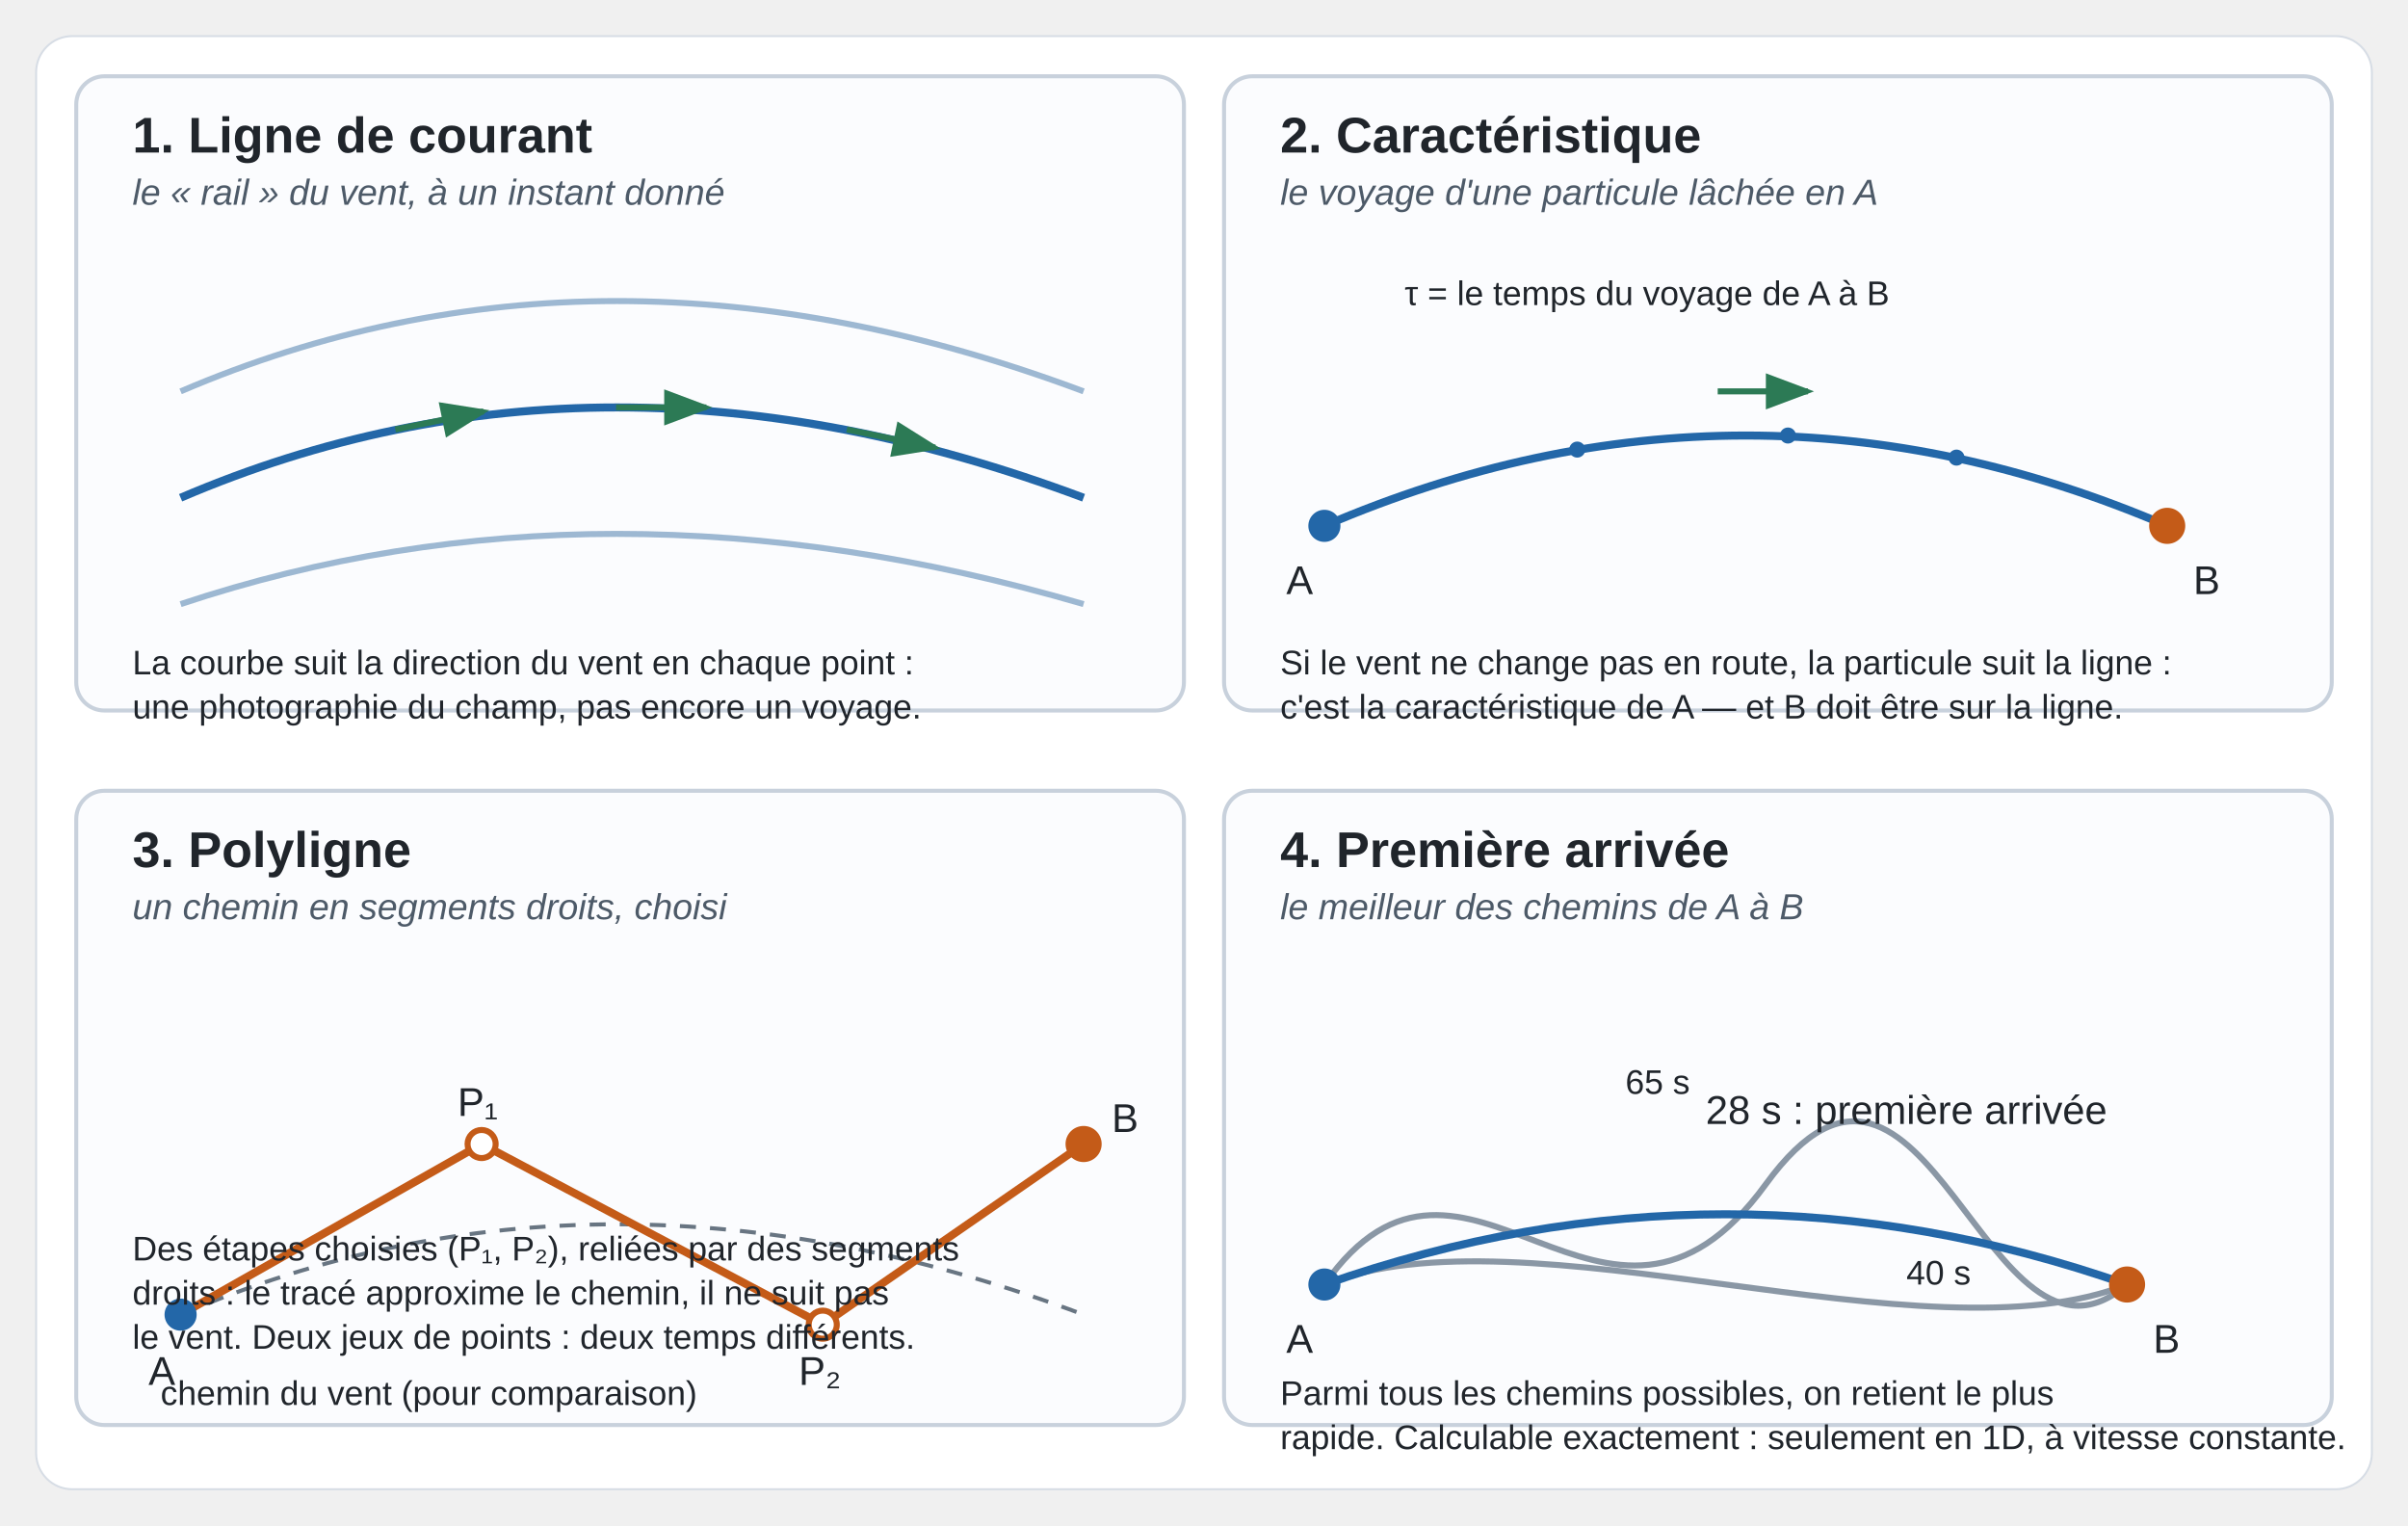
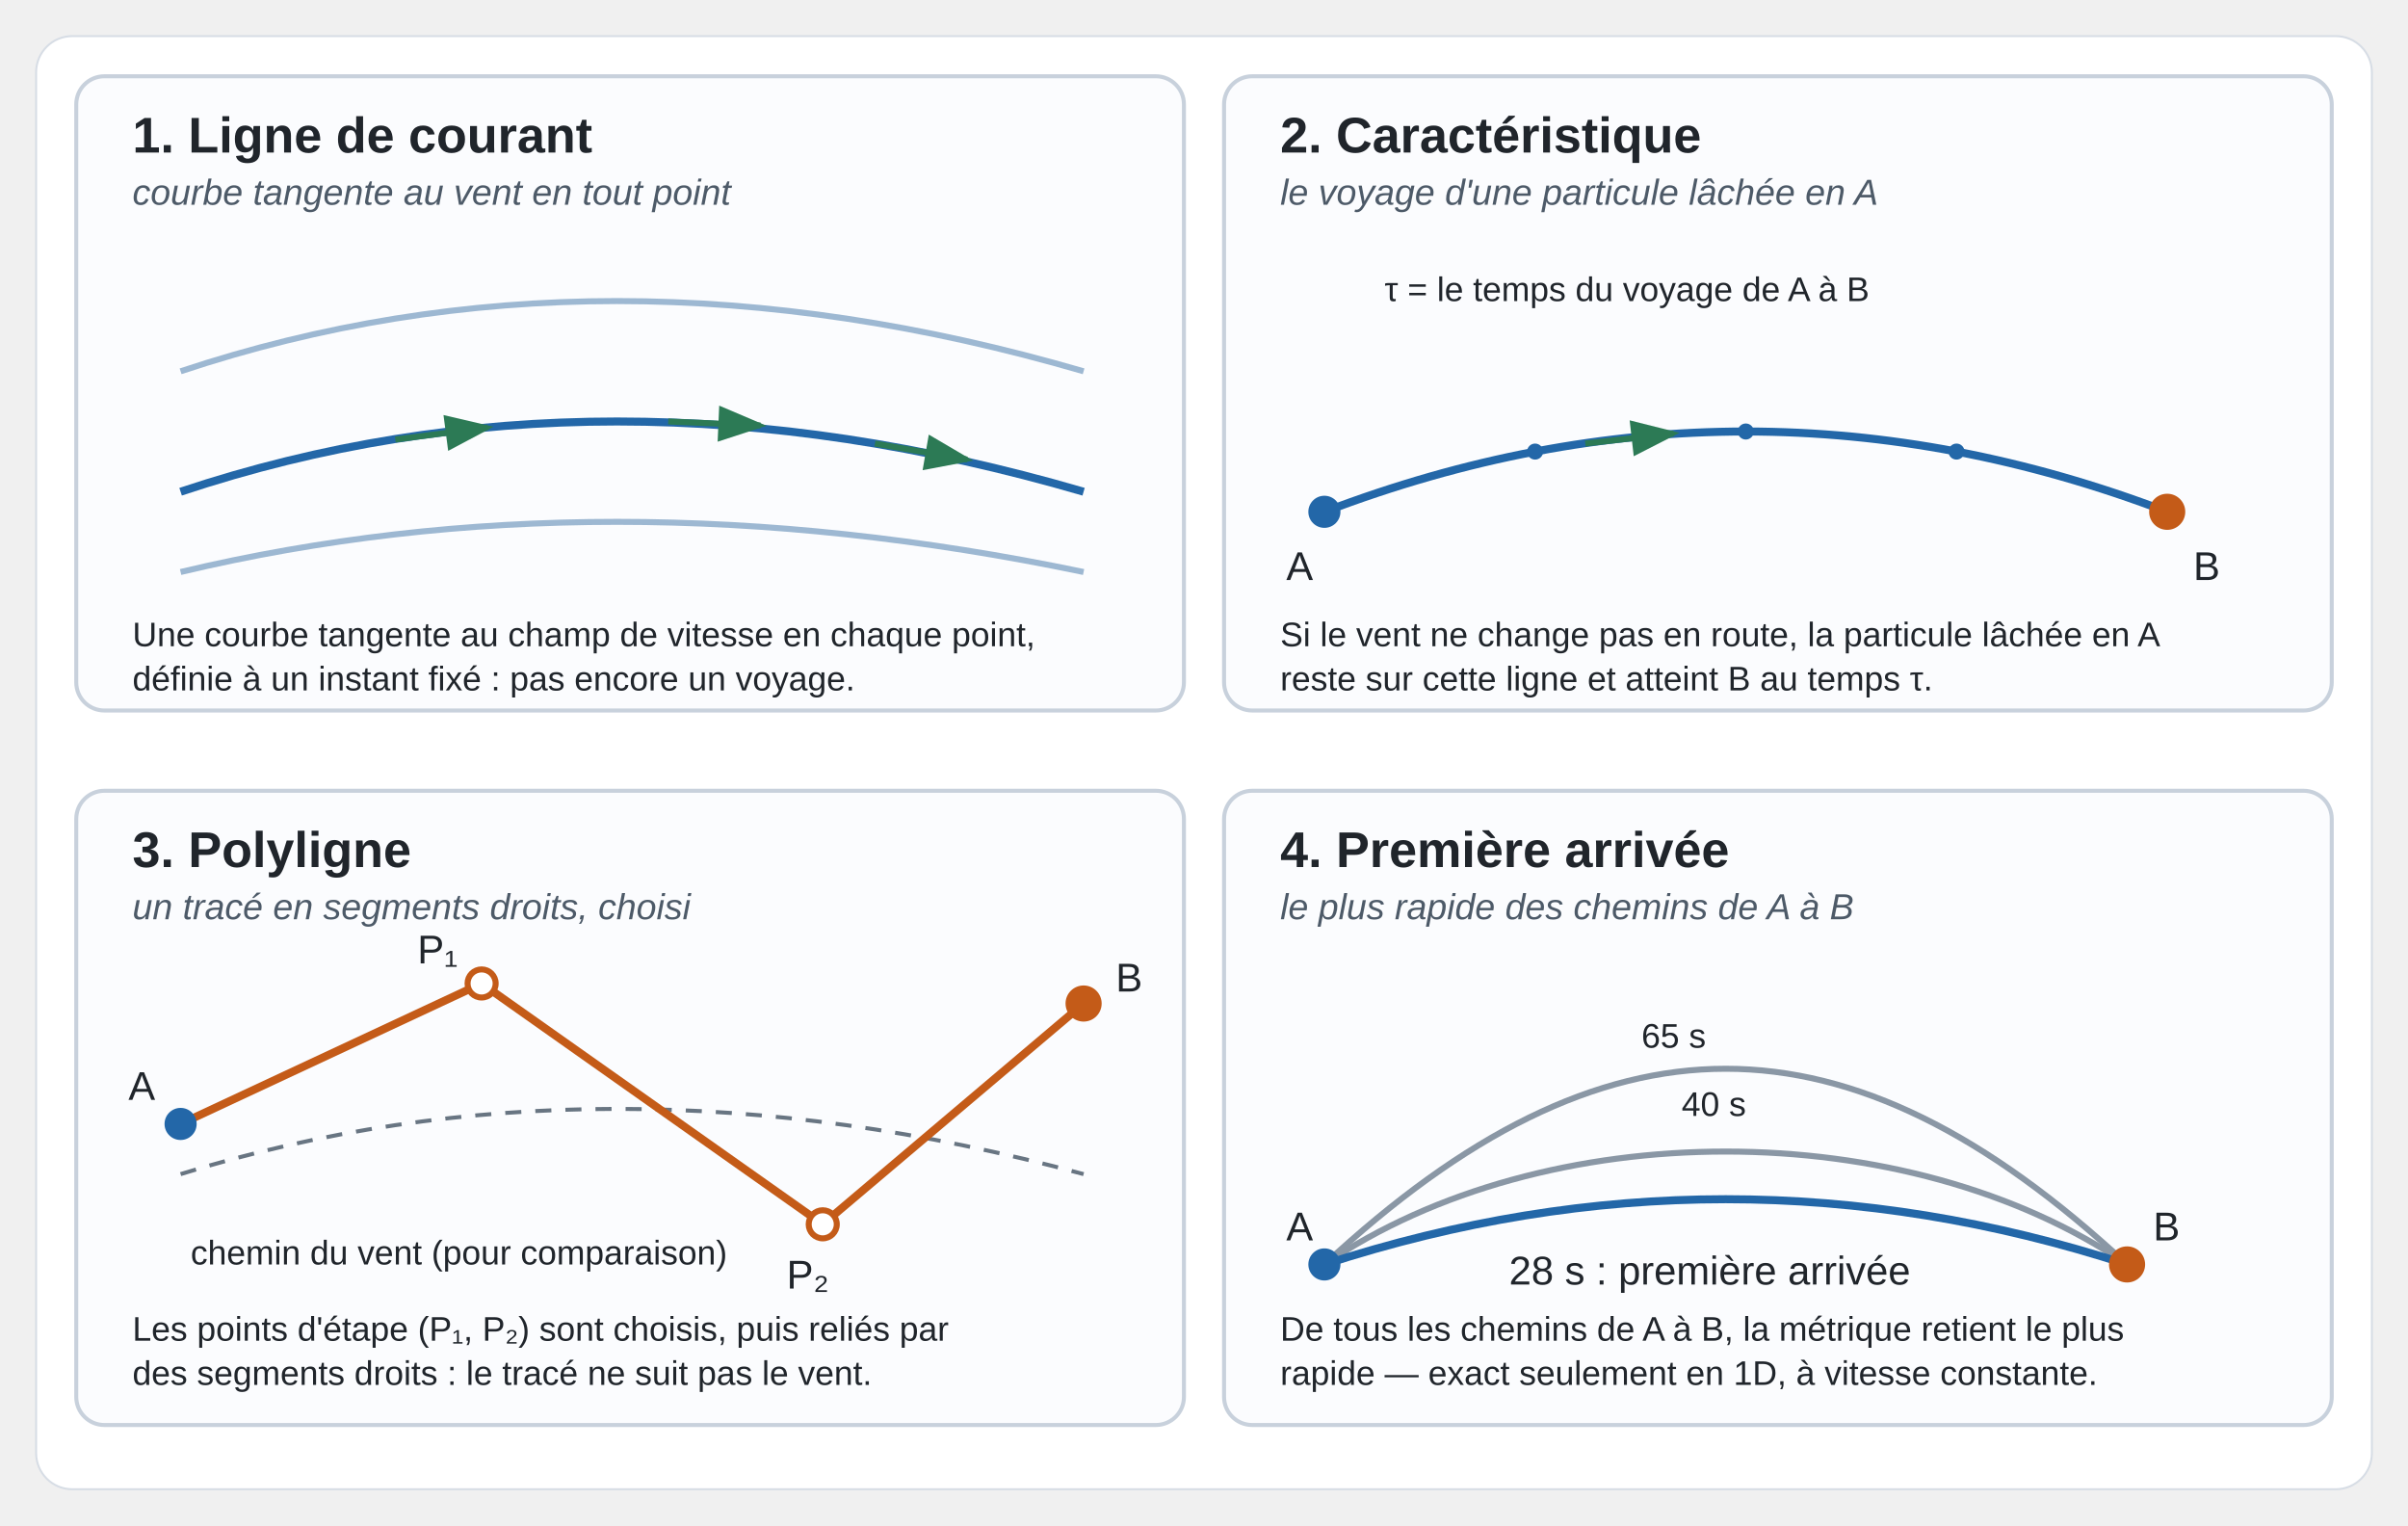
<svg xmlns="http://www.w3.org/2000/svg" width="1200" height="760" viewBox="0 0 1200 760" role="img" aria-labelledby="title desc">
  <defs>
-     <marker id="arrowBlue" markerWidth="9" markerHeight="9" refX="7" refY="3" orient="auto">
-       <path d="M0,0 L0,6 L8,3 z" fill="#2367a8" />
-     </marker>
    <marker id="arrowGreen" markerWidth="9" markerHeight="9" refX="7" refY="3" orient="auto">
      <path d="M0,0 L0,6 L8,3 z" fill="#2c7a55" />
-     </marker>
-     <marker id="arrowOrange" markerWidth="9" markerHeight="9" refX="7" refY="3" orient="auto">
-       <path d="M0,0 L0,6 L8,3 z" fill="#c45b18" />
    </marker>
    <style>
    text{font-family:Arial,Helvetica,sans-serif;fill:#20252b}
    .panel{fill:#fbfcfe;stroke:#c8d1dc;stroke-width:2}
    .heading{font-size:25px;font-weight:700}
    .sub{font-size:18px;font-style:italic;fill:#4d5a68}
    .label{font-size:20px}
    .small{font-size:17px}
    .blue{stroke:#2367a8;fill:none;stroke-width:4}
    .lightblue{stroke:#9db8d2;fill:none;stroke-width:3}
    .orange{stroke:#c45b18;fill:none;stroke-width:4}
    .gray{stroke:#8a97a5;fill:none;stroke-width:3}
    .dash{stroke:#687582;stroke-width:2;stroke-dasharray:8 7;fill:none}
  </style>
  </defs>
  <rect x="18" y="18" width="1164" height="724" rx="18" fill="#ffffff" stroke="#d7dde5" />
  <rect class="panel" x="38" y="38" width="552" height="316" rx="14" />
  <text class="heading" x="66" y="76">1. Ligne de courant</text>
-   <text class="sub" x="66" y="102">le « rail » du vent, à un instant donné</text>
-   <path class="lightblue" d="M 90,195 Q 300,105 540,195" />
-   <path class="blue" d="M 90,248 Q 300,158 540,248" />
-   <path class="lightblue" d="M 90,301 Q 300,231 540,301" />
-   <line x1="197" y1="214" x2="241" y2="205" stroke="#2c7a55" stroke-width="3" marker-end="url(#arrowGreen)" />
-   <line x1="307" y1="203" x2="352" y2="203" stroke="#2c7a55" stroke-width="3" marker-end="url(#arrowGreen)" />
-   <line x1="422" y1="214" x2="466" y2="223" stroke="#2c7a55" stroke-width="3" marker-end="url(#arrowGreen)" />
-   <text class="small" x="66" y="336">La courbe suit la direction du vent en chaque point :</text>
-   <text class="small" x="66" y="336" dy="22">une photographie du champ, pas encore un voyage.</text>
+   <text class="sub" x="66" y="102">courbe tangente au vent en tout point</text>
+   <path class="lightblue" d="M 90,185 Q 300,115 540,185" />
+   <path class="blue" d="M 90,245 Q 300,175 540,245" />
+   <path class="lightblue" d="M 90,285 Q 300,235 540,285" />
+   <line x1="197" y1="219" x2="243" y2="213" stroke="#2c7a55" stroke-width="3" marker-end="url(#arrowGreen)" />
+   <line x1="333" y1="210" x2="379" y2="212" stroke="#2c7a55" stroke-width="3" marker-end="url(#arrowGreen)" />
+   <line x1="436" y1="221" x2="482" y2="229" stroke="#2c7a55" stroke-width="3" marker-end="url(#arrowGreen)" />
+   <text class="small" x="66" y="322">Une courbe tangente au champ de vitesse en chaque point,</text>
+   <text class="small" x="66" y="344">définie à un instant fixé : pas encore un voyage.</text>
  <rect class="panel" x="610" y="38" width="552" height="316" rx="14" />
  <text class="heading" x="638" y="76">2. Caractéristique</text>
  <text class="sub" x="638" y="102">le voyage d'une particule lâchée en A</text>
-   <path class="blue" d="M 660,262 Q 870,172 1080,262" />
-   <line x1="856" y1="195" x2="901" y2="195" stroke="#2c7a55" stroke-width="3" marker-end="url(#arrowGreen)" />
-   <text class="small" x="700" y="152">τ = le temps du voyage de A à B</text>
-   <circle cx="660" cy="262" r="8" fill="#2367a8" />
-   <circle cx="786" cy="224" r="4" fill="#2367a8" />
-   <circle cx="891" cy="217" r="4" fill="#2367a8" />
-   <circle cx="975" cy="228" r="4" fill="#2367a8" />
-   <circle cx="1080" cy="262" r="9" fill="#c45b18" />
-   <text class="label" x="641" y="296">A</text>
-   <text class="label" x="1093" y="296">B</text>
-   <text class="small" x="638" y="336">Si le vent ne change pas en route, la particule suit la ligne :</text>
-   <text class="small" x="638" y="336" dy="22">c'est la caractéristique de A — et B doit être sur la ligne.</text>
+   <text class="small" x="690" y="150">τ = le temps du voyage de A à B</text>
+   <path class="blue" d="M 660,255 Q 870,175 1080,255" />
+   <line x1="790" y1="221" x2="834" y2="216" stroke="#2c7a55" stroke-width="3" marker-end="url(#arrowGreen)" />
+   <circle cx="660" cy="255" r="8" fill="#2367a8" />
+   <circle cx="765" cy="225" r="4" fill="#2367a8" />
+   <circle cx="870" cy="215" r="4" fill="#2367a8" />
+   <circle cx="975" cy="225" r="4" fill="#2367a8" />
+   <circle cx="1080" cy="255" r="9" fill="#c45b18" />
+   <text class="label" x="641" y="289">A</text>
+   <text class="label" x="1093" y="289">B</text>
+   <text class="small" x="638" y="322">Si le vent ne change pas en route, la particule lâchée en A</text>
+   <text class="small" x="638" y="344">reste sur cette ligne et atteint B au temps τ.</text>
  <rect class="panel" x="38" y="394" width="552" height="316" rx="14" />
  <text class="heading" x="66" y="432">3. Polyligne</text>
-   <text class="sub" x="66" y="458">un chemin en segments droits, choisi</text>
-   <path class="dash" d="M 90,655 Q 300,565 540,655" />
-   <text class="small" x="80" y="700">chemin du vent (pour comparaison)</text>
-   <polyline class="orange" points="90,655 240,570 410,660 540,570" />
-   <circle cx="90" cy="655" r="8" fill="#2367a8" />
-   <circle cx="240" cy="570" r="7" fill="#ffffff" stroke="#c45b18" stroke-width="3" />
-   <circle cx="410" cy="660" r="7" fill="#ffffff" stroke="#c45b18" stroke-width="3" />
-   <circle cx="540" cy="570" r="9" fill="#c45b18" />
-   <text class="label" x="74" y="690">A</text>
-   <text class="label" x="228" y="556">P₁</text>
-   <text class="label" x="398" y="690">P₂</text>
-   <text class="label" x="554" y="564">B</text>
-   <text class="small" x="66" y="692" dy="-64">Des étapes choisies (P₁, P₂), reliées par des segments</text>
-   <text class="small" x="66" y="692" dy="-42">droits : le tracé approxime le chemin, il ne suit pas</text>
-   <text class="small" x="66" y="692" dy="-20">le vent. Deux jeux de points : deux temps différents.</text>
+   <text class="sub" x="66" y="458">un tracé en segments droits, choisi</text>
+   <path class="dash" d="M 90,585 Q 300,520 540,585" />
+   <polyline class="orange" points="90,560 240,490 410,610 540,500" />
+   <circle cx="90" cy="560" r="8" fill="#2367a8" />
+   <circle cx="240" cy="490" r="7" fill="#ffffff" stroke="#c45b18" stroke-width="3" />
+   <circle cx="410" cy="610" r="7" fill="#ffffff" stroke="#c45b18" stroke-width="3" />
+   <circle cx="540" cy="500" r="9" fill="#c45b18" />
+   <text class="label" x="64" y="548">A</text>
+   <text class="label" x="208" y="480">P₁</text>
+   <text class="label" x="392" y="642">P₂</text>
+   <text class="label" x="556" y="494">B</text>
+   <text class="small" x="95" y="630">chemin du vent (pour comparaison)</text>
+   <text class="small" x="66" y="668">Les points d'étape (P₁, P₂) sont choisis, puis reliés par</text>
+   <text class="small" x="66" y="690">des segments droits : le tracé ne suit pas le vent.</text>
  <rect class="panel" x="610" y="394" width="552" height="316" rx="14" />
  <text class="heading" x="638" y="432">4. Première arrivée</text>
-   <text class="sub" x="638" y="458">le meilleur des chemins de A à B</text>
-   <path class="gray" d="M 660,640 C 730,540 800,700 880,590 S 990,700 1060,640" />
-   <path class="gray" d="M 660,640 C 760,600 960,680 1060,640" />
-   <path class="blue" d="M 660,640 Q 860,570 1060,640" />
-   <circle cx="660" cy="640" r="8" fill="#2367a8" />
-   <circle cx="1060" cy="640" r="9" fill="#c45b18" />
-   <text class="label" x="641" y="674">A</text>
-   <text class="label" x="1073" y="674">B</text>
-   <text class="small" x="810" y="545">65 s</text>
-   <text class="small" x="950" y="640" fill="#4d5a68">40 s</text>
-   <text class="label" x="850" y="560" fill="#2367a8">28 s : première arrivée</text>
-   <text class="small" x="638" y="700">Parmi tous les chemins possibles, on retient le plus</text>
-   <text class="small" x="638" y="700" dy="22">rapide. Calculable exactement : seulement en 1D, à vitesse constante.</text>
+   <text class="sub" x="638" y="458">le plus rapide des chemins de A à B</text>
+   <path class="gray" d="M 660,630 C 800,500 920,500 1060,630" />
+   <path class="gray" d="M 660,630 C 770,555 950,555 1060,630" />
+   <path class="blue" d="M 660,630 Q 860,565 1060,630" />
+   <circle cx="660" cy="630" r="8" fill="#2367a8" />
+   <circle cx="1060" cy="630" r="9" fill="#c45b18" />
+   <text class="label" x="641" y="618">A</text>
+   <text class="label" x="1073" y="618">B</text>
+   <text class="small" x="818" y="522">65 s</text>
+   <text class="small" x="838" y="556">40 s</text>
+   <text class="label" x="752" y="640" fill="#2367a8">28 s : première arrivée</text>
+   <text class="small" x="638" y="668">De tous les chemins de A à B, la métrique retient le plus</text>
+   <text class="small" x="638" y="690">rapide — exact seulement en 1D, à vitesse constante.</text>
</svg>
